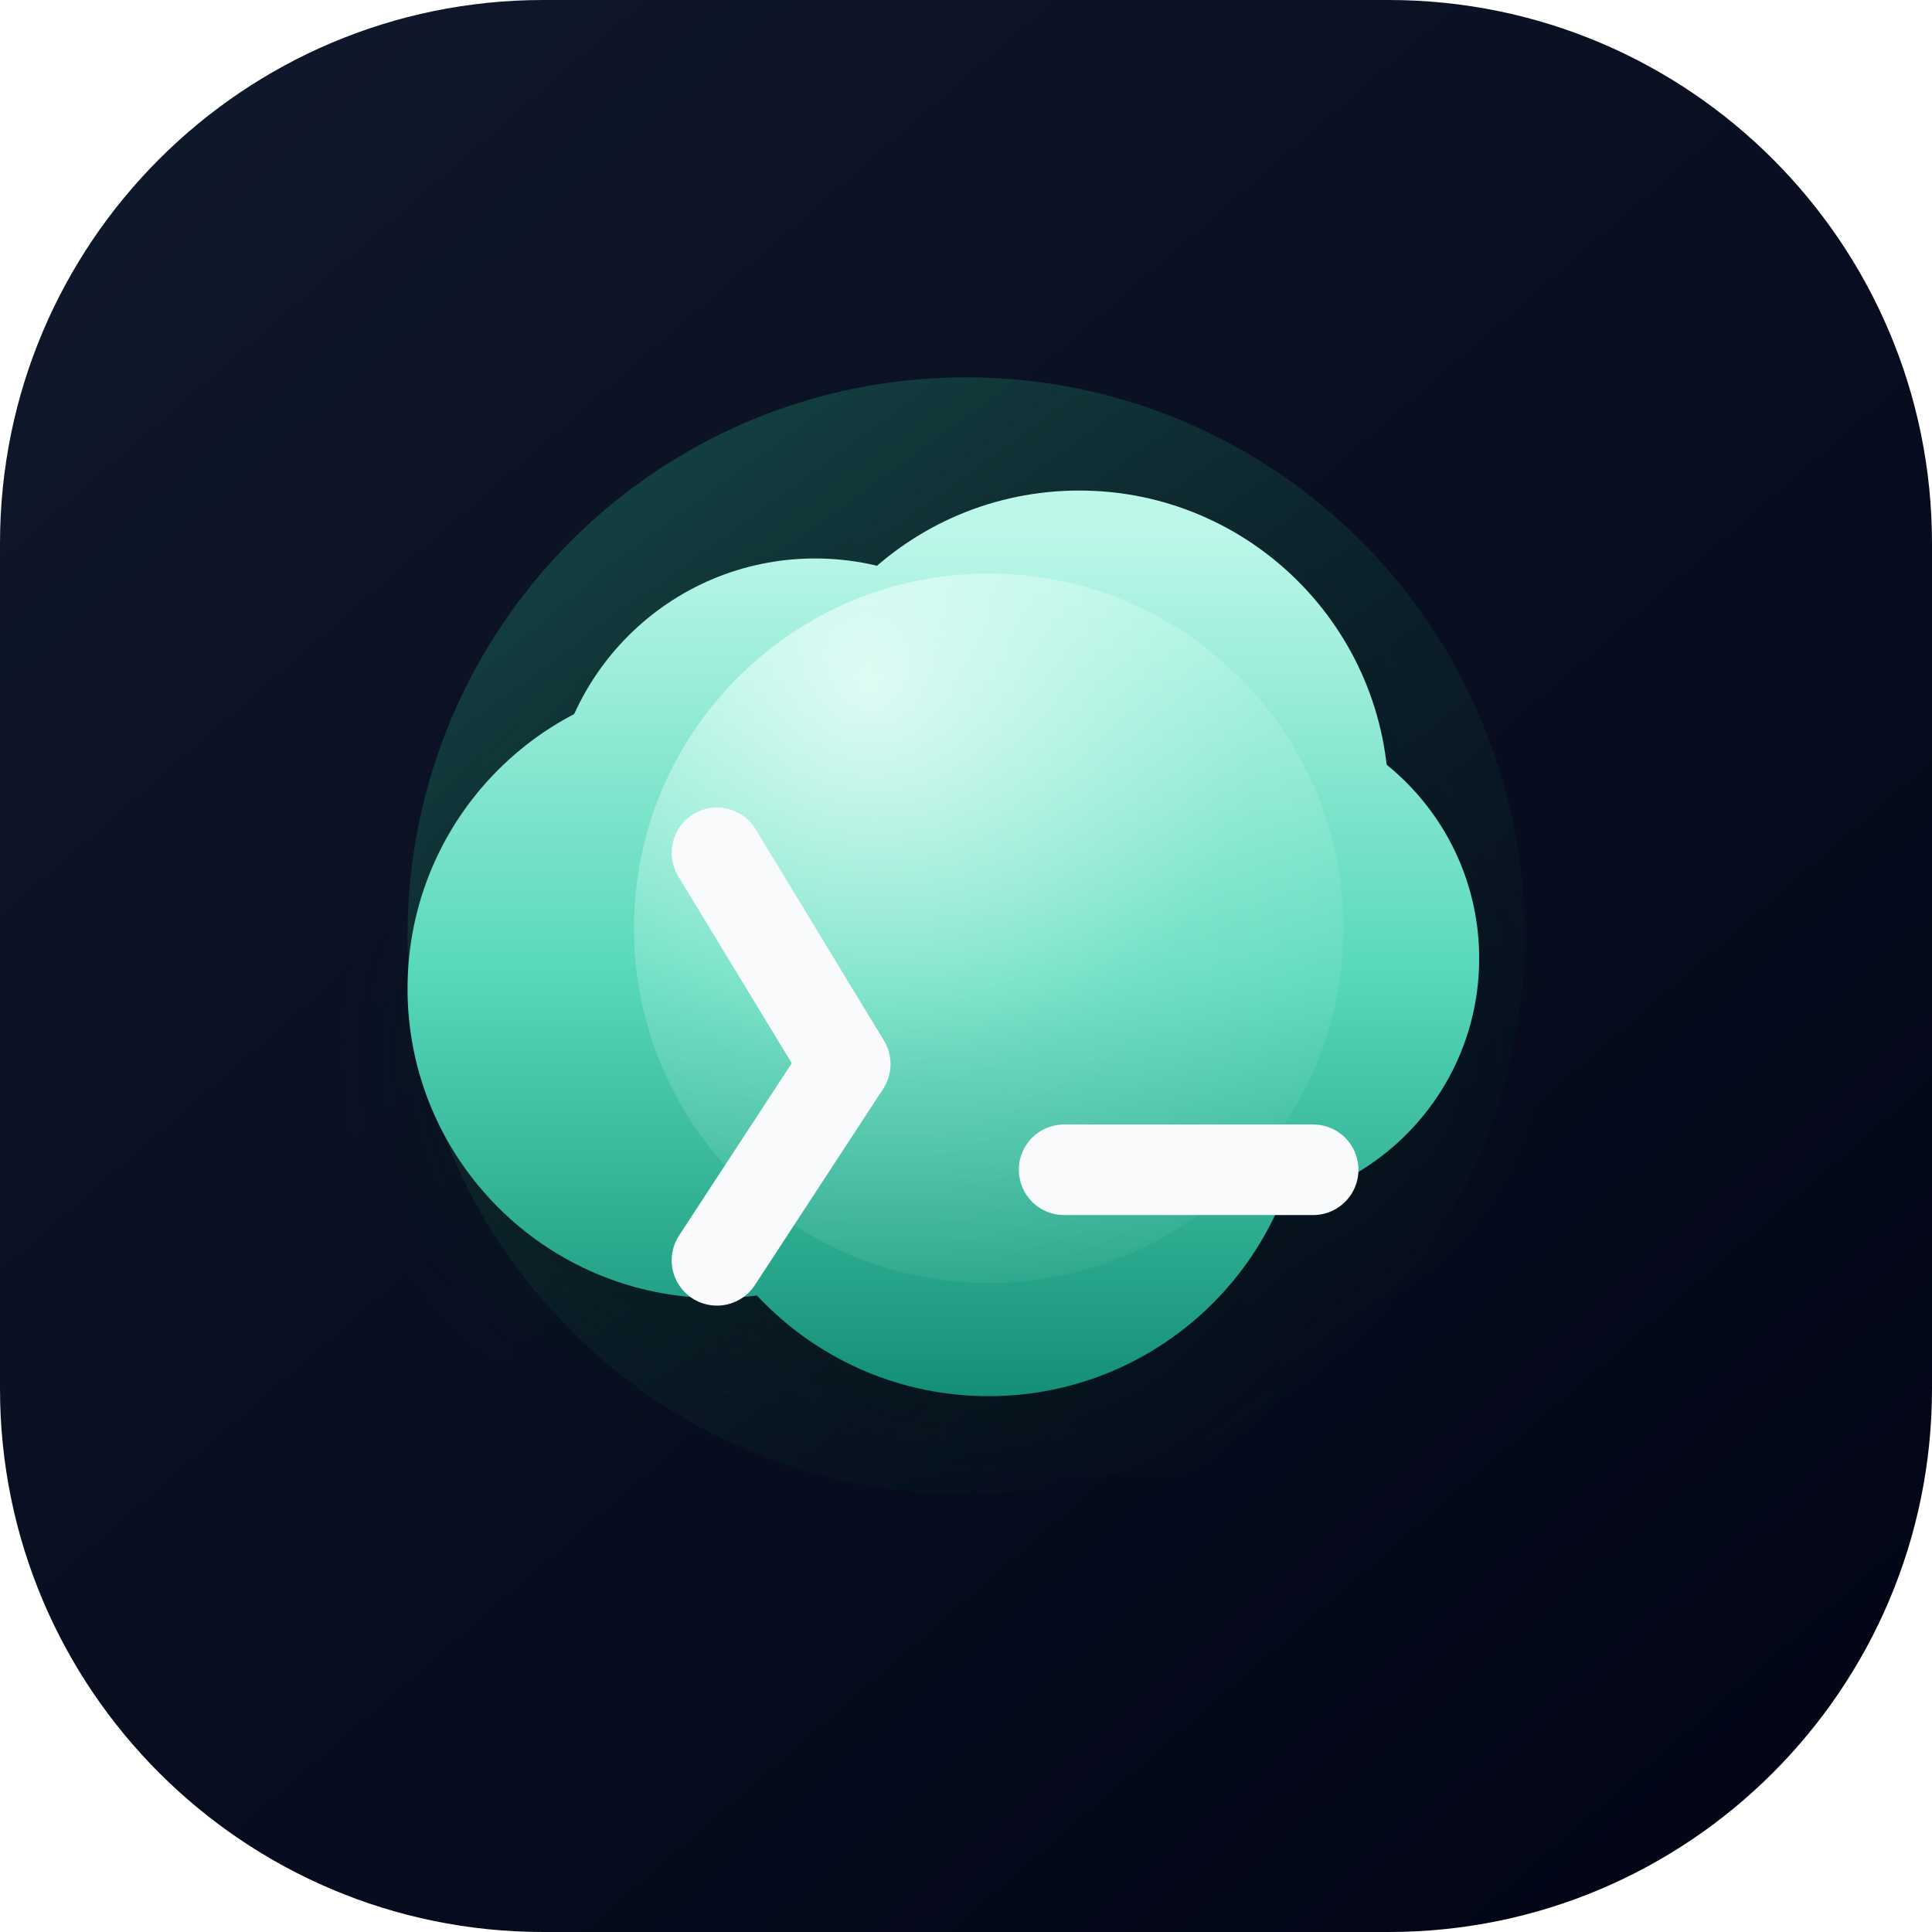
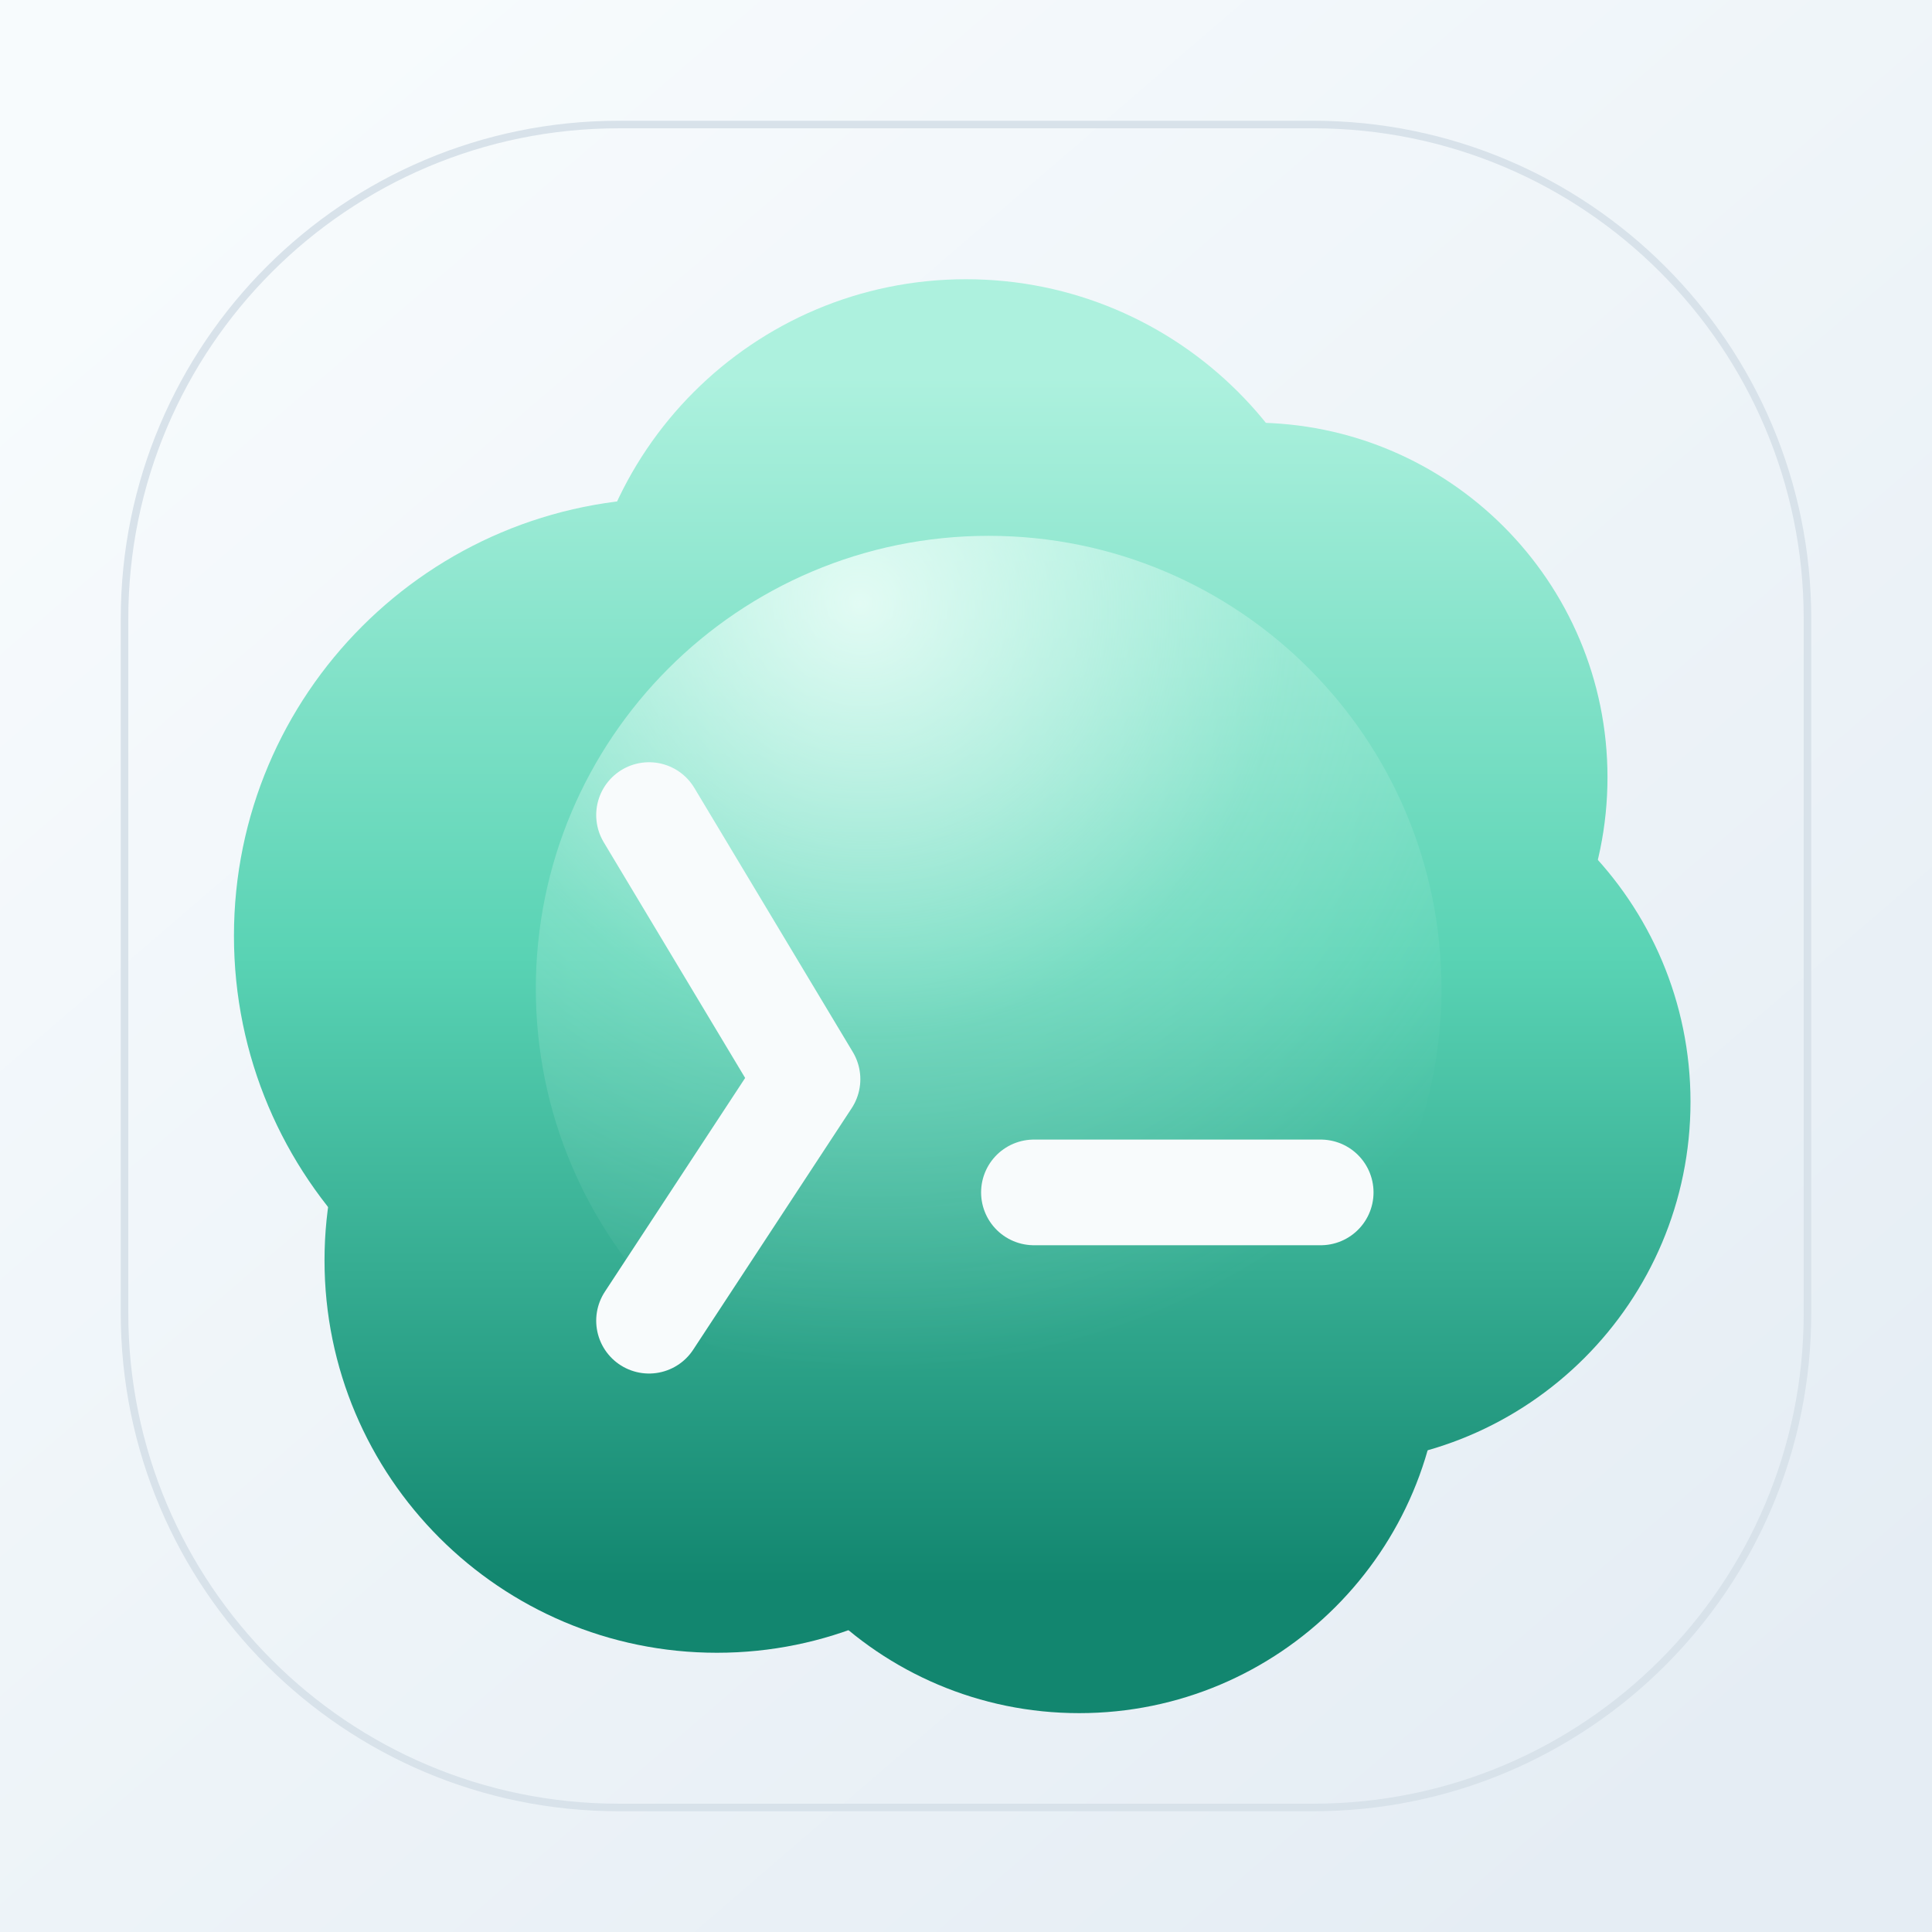
<svg xmlns="http://www.w3.org/2000/svg" width="512" height="512" viewBox="0 0 512 512" fill="none">
  <defs>
-     <linearGradient id="background" x1="56" y1="28" x2="452" y2="484" gradientUnits="userSpaceOnUse">
-       <stop offset="0" stop-color="#0F172A" />
-       <stop offset="1" stop-color="#020617" />
+     <linearGradient id="background" x1="66" y1="34" x2="448" y2="478" gradientUnits="userSpaceOnUse">
+       <stop offset="0" stop-color="#F7FBFD" />
+       <stop offset="1" stop-color="#E5EDF4" />
    </linearGradient>
-     <linearGradient id="halo" x1="160" y1="116" x2="358" y2="388" gradientUnits="userSpaceOnUse">
-       <stop offset="0" stop-color="#1A6B5A" stop-opacity="0.54" />
-       <stop offset="1" stop-color="#0A2A23" stop-opacity="0" />
+     <linearGradient id="cloud" x1="256" y1="100" x2="256" y2="420" gradientUnits="userSpaceOnUse">
+       <stop offset="0" stop-color="#ADF1DE" />
+       <stop offset="0.48" stop-color="#59D3B4" />
+       <stop offset="1" stop-color="#12866F" />
    </linearGradient>
-     <linearGradient id="cloud" x1="256" y1="140" x2="256" y2="378" gradientUnits="userSpaceOnUse">
-       <stop offset="0" stop-color="#BDF7EA" />
-       <stop offset="0.5" stop-color="#57D8BA" />
-       <stop offset="1" stop-color="#0E8A70" />
-     </linearGradient>
-     <radialGradient id="cloudSheen" cx="0" cy="0" r="1" gradientUnits="userSpaceOnUse" gradientTransform="translate(230 182) rotate(57.462) scale(184.917 175.298)">
-       <stop offset="0" stop-color="#F2FFFB" stop-opacity="0.78" />
-       <stop offset="0.58" stop-color="#D7FFF4" stop-opacity="0.2" />
-       <stop offset="1" stop-color="#D7FFF4" stop-opacity="0" />
+     <radialGradient id="sheen" cx="0" cy="0" r="1" gradientUnits="userSpaceOnUse" gradientTransform="translate(228 160) rotate(57.8) scale(206 198)">
+       <stop offset="0" stop-color="#F2FFFB" stop-opacity="0.84" />
+       <stop offset="0.56" stop-color="#E6FFF8" stop-opacity="0.22" />
+       <stop offset="1" stop-color="#E6FFF8" stop-opacity="0" />
    </radialGradient>
-     <filter id="cloudShadow" x="88" y="104" width="336" height="286" filterUnits="userSpaceOnUse" color-interpolation-filters="sRGB">
-       <feFlood flood-opacity="0" result="BackgroundImageFix" />
-       <feColorMatrix in="SourceAlpha" type="matrix" values="0 0 0 0 0 0 0 0 0 0 0 0 0 0 0 0 0 0 127 0" result="hardAlpha" />
-       <feOffset dy="18" />
-       <feGaussianBlur stdDeviation="12" />
-       <feColorMatrix type="matrix" values="0 0 0 0 0.012 0 0 0 0 0.118 0 0 0 0 0.102 0 0 0 0.28 0" />
-       <feBlend mode="normal" in2="BackgroundImageFix" result="effect1_dropShadow_1_1" />
-       <feBlend mode="normal" in="SourceGraphic" in2="effect1_dropShadow_1_1" result="shape" />
-     </filter>
  </defs>
-   <rect width="512" height="512" rx="144" fill="url(#background)" />
-   <circle cx="256" cy="248" r="148" fill="url(#halo)" />
-   <g filter="url(#cloudShadow)">
-     <circle cx="216" cy="218" r="70" fill="url(#cloud)" />
-     <circle cx="286" cy="212" r="82" fill="url(#cloud)" />
-     <circle cx="326" cy="254" r="66" fill="url(#cloud)" />
-     <circle cx="190" cy="262" r="82" fill="url(#cloud)" />
-     <circle cx="262" cy="286" r="84" fill="url(#cloud)" />
-     <circle cx="262" cy="246" r="94" fill="url(#cloudSheen)" />
+   <rect width="512" height="512" fill="url(#background)" />
+   <rect x="22" y="22" width="468" height="468" rx="146" fill="url(#background)" />
+   <rect x="33" y="33" width="446" height="446" rx="131" stroke="#D8E2EA" stroke-width="2" />
+   <g>
+     <circle cx="256" cy="176" r="102" fill="url(#cloud)" />
+     <circle cx="332" cy="206" r="94" fill="url(#cloud)" />
+     <circle cx="178" cy="248" r="116" fill="url(#cloud)" />
+     <circle cx="352" cy="292" r="96" fill="url(#cloud)" />
+     <circle cx="190" cy="334" r="104" fill="url(#cloud)" />
+     <circle cx="286" cy="358" r="96" fill="url(#cloud)" />
+     <circle cx="262" cy="262" r="120" fill="url(#cloud)" />
+     <circle cx="262" cy="262" r="120" fill="url(#sheen)" />
  </g>
-   <path d="M190 226L224 282L190 334" stroke="#F8FAFC" stroke-width="24" stroke-linecap="round" stroke-linejoin="round" />
-   <path d="M282 310H348" stroke="#F8FAFC" stroke-width="24" stroke-linecap="round" />
+   <path d="M172 216L214 286L172 350" stroke="#F8FBFC" stroke-width="28" stroke-linecap="round" stroke-linejoin="round" />
+   <path d="M274 316H350" stroke="#F8FBFC" stroke-width="28" stroke-linecap="round" />
</svg>
